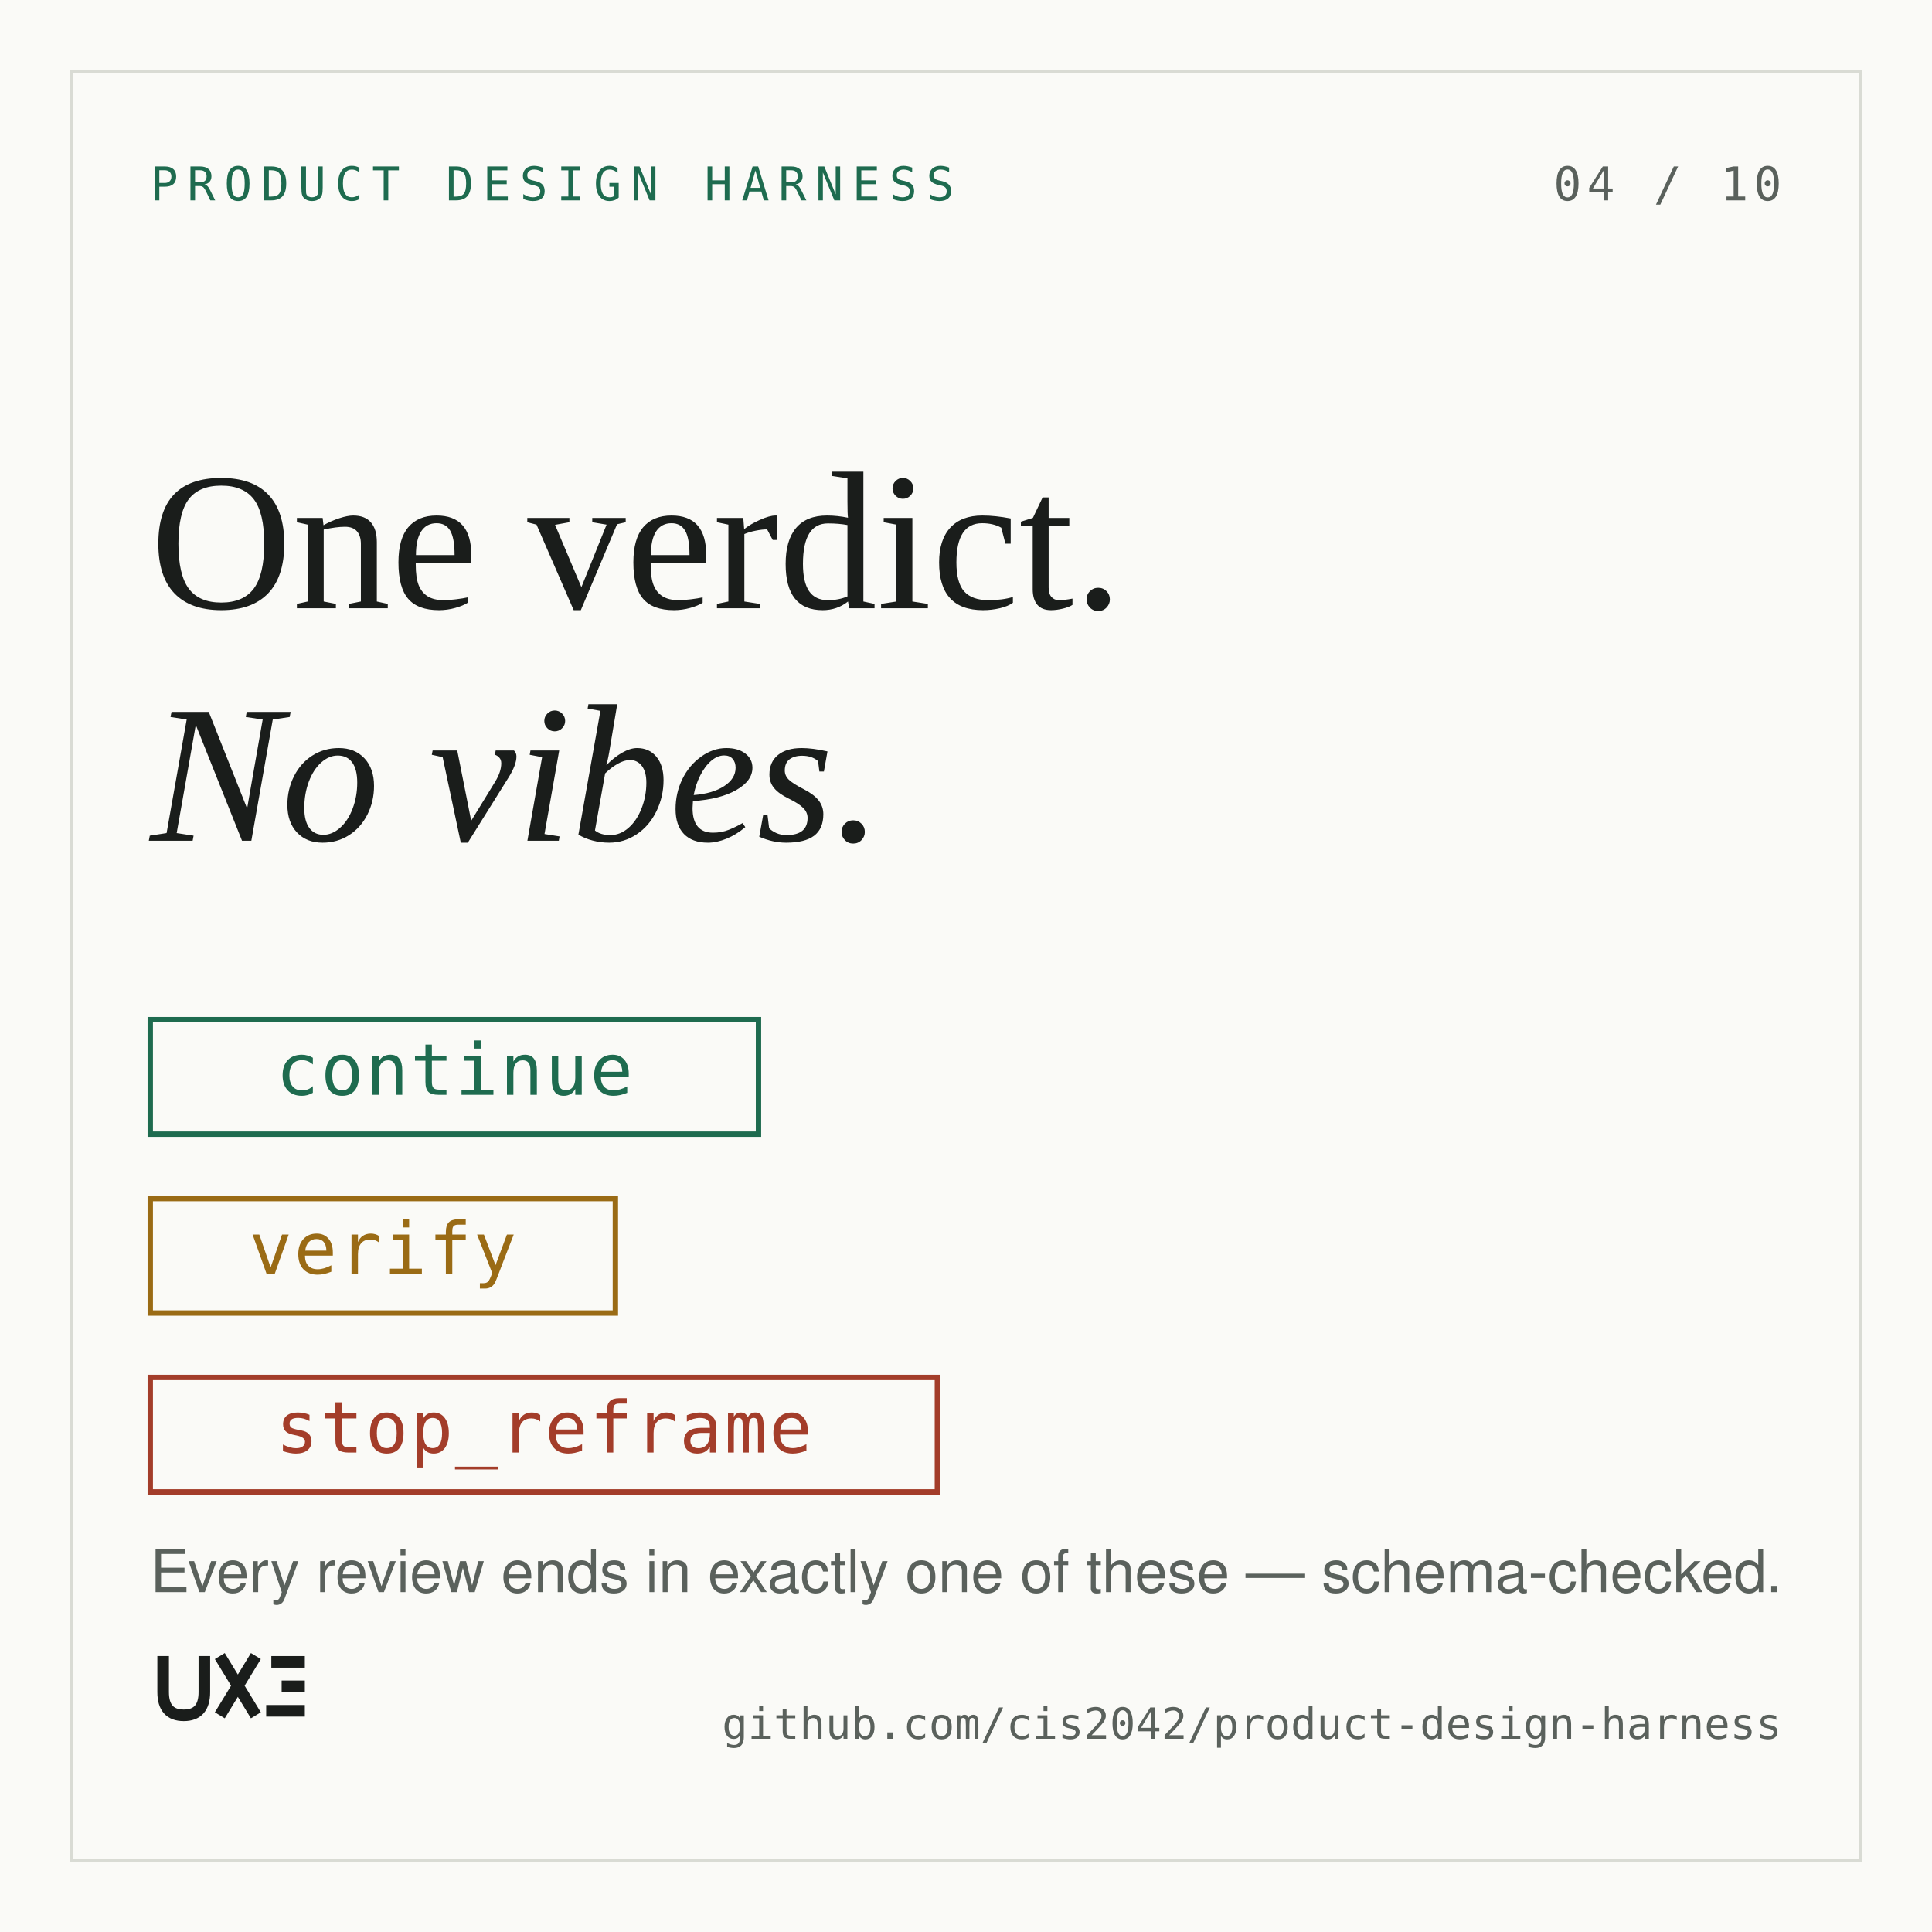
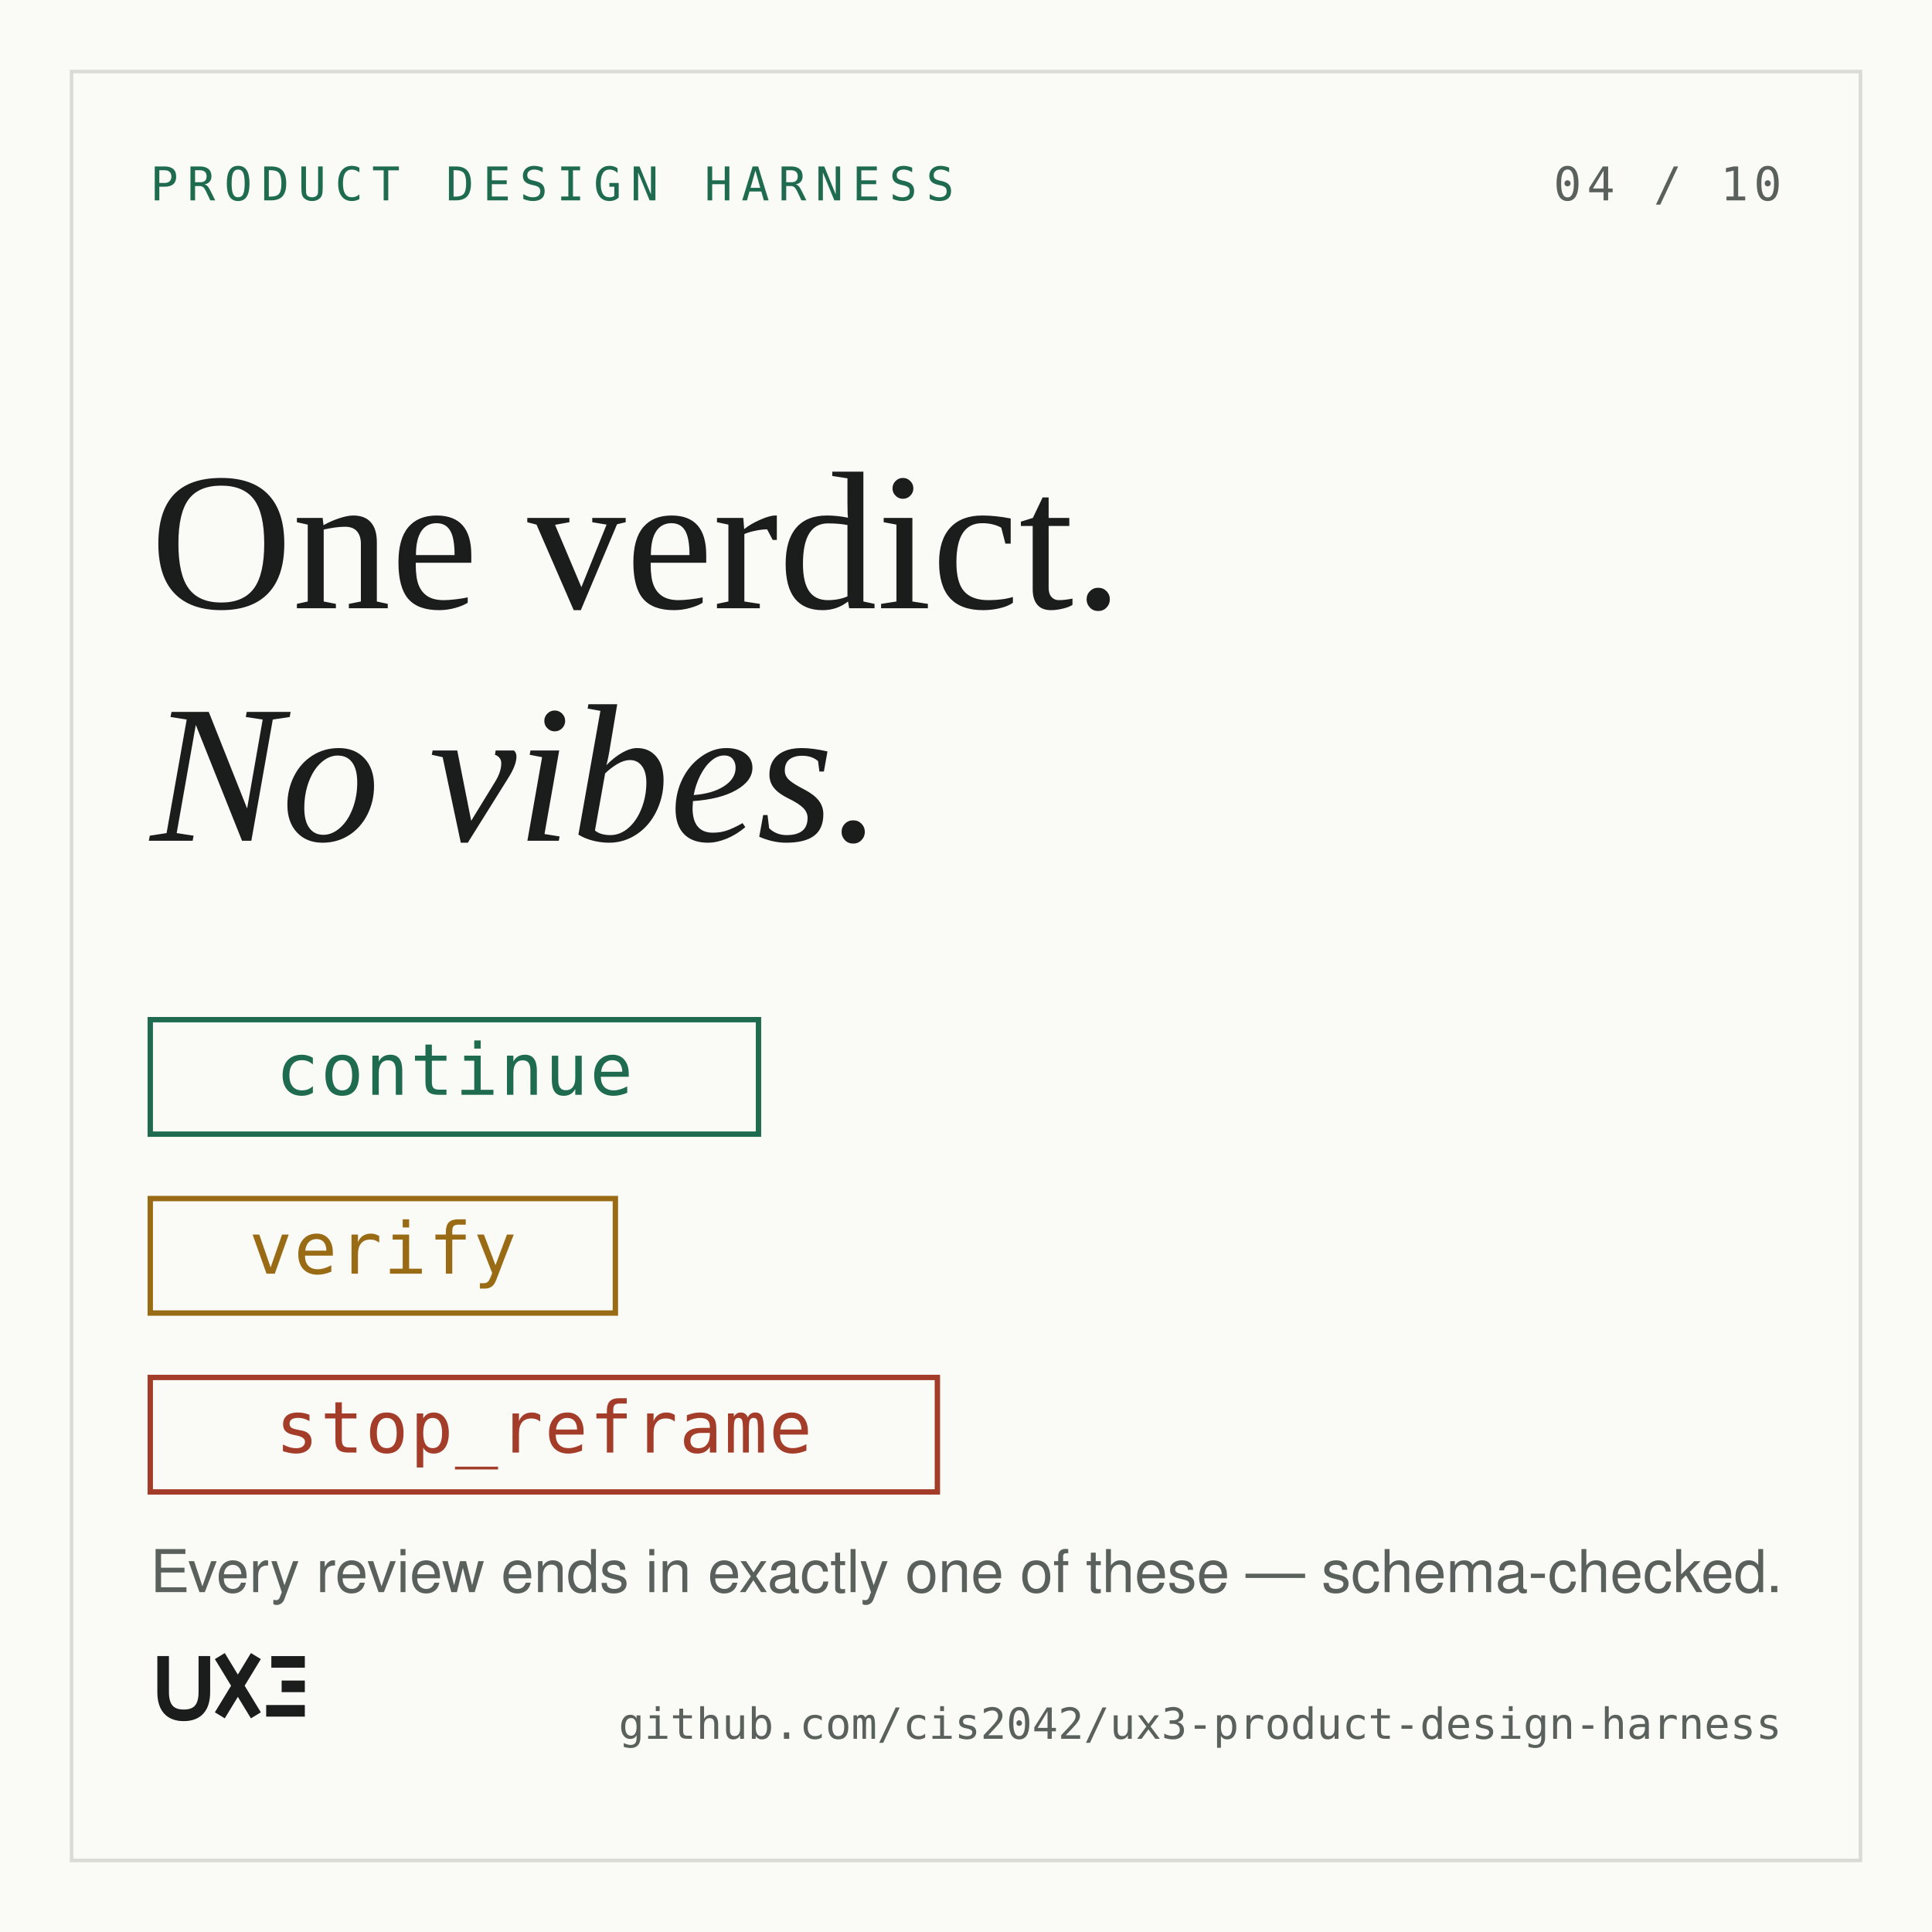
<svg xmlns="http://www.w3.org/2000/svg" width="1080" height="1080" viewBox="0 0 1080 1080">
  <rect width="1080" height="1080" fill="#FAFAF7" />
  <rect x="40" y="40" width="1000" height="1000" fill="none" stroke="#D9DBD4" stroke-width="2" />
  <text x="84" y="112" font-family="&quot;SF Mono&quot;, Menlo, Consolas, monospace" font-size="26" letter-spacing="5" fill="#1E6B4F">PRODUCT DESIGN HARNESS</text>
  <text x="996" y="112" text-anchor="end" font-family="&quot;SF Mono&quot;, Menlo, Consolas, monospace" font-size="26" letter-spacing="3" fill="#5A615C">04 / 10</text>
  <text x="84" y="340" font-family="Georgia, &quot;Times New Roman&quot;, serif" font-size="110" fill="#1A1D1B">One verdict.</text>
  <text x="84" y="470" font-family="Georgia, &quot;Times New Roman&quot;, serif" font-size="110" font-style="italic" fill="#1A1D1B">No vibes.</text>
  <rect x="84" y="570" width="340" height="64" fill="none" stroke="#1E6B4F" stroke-width="3" />
  <text x="254.0" y="612" text-anchor="middle" font-family="&quot;SF Mono&quot;, Menlo, Consolas, monospace" font-size="40" letter-spacing="1" fill="#1E6B4F">continue</text>
  <rect x="84" y="670" width="260" height="64" fill="none" stroke="#9A6B15" stroke-width="3" />
  <text x="214.0" y="712" text-anchor="middle" font-family="&quot;SF Mono&quot;, Menlo, Consolas, monospace" font-size="40" letter-spacing="1" fill="#9A6B15">verify</text>
  <rect x="84" y="770" width="440" height="64" fill="none" stroke="#A33D2A" stroke-width="3" />
  <text x="304.0" y="812" text-anchor="middle" font-family="&quot;SF Mono&quot;, Menlo, Consolas, monospace" font-size="40" letter-spacing="1" fill="#A33D2A">stop_reframe</text>
  <text x="84" y="890" font-family="-apple-system, &quot;Segoe UI&quot;, Helvetica, Arial, sans-serif" font-size="33" fill="#5A615C">Every review ends in exactly one of these — schema-checked.</text>
  <g transform="translate(84,920) scale(0.72)">
    <path d="M10 8 V36 Q10 54 26 54 Q42 54 42 36 V8" fill="none" stroke="#1A1D1B" stroke-width="9" />
    <path d="M54 8 L82 54 M82 8 L54 54" fill="none" stroke="#1A1D1B" stroke-width="9" />
    <rect x="94" y="8" width="26" height="9" fill="#1A1D1B" />
    <rect x="102" y="27" width="18" height="9" fill="#1A1D1B" />
    <rect x="90" y="46" width="30" height="9" fill="#1A1D1B" />
  </g>
-   <text x="996" y="972" text-anchor="end" font-family="&quot;SF Mono&quot;, Menlo, Consolas, monospace" font-size="24" fill="#5A615C">github.com/cis2042/product-design-harness</text>
+   <text x="996" y="972" text-anchor="end" font-family="&quot;SF Mono&quot;, Menlo, Consolas, monospace" font-size="24" fill="#5A615C">github.com/cis2042/ux3-product-design-harness</text>
</svg>
